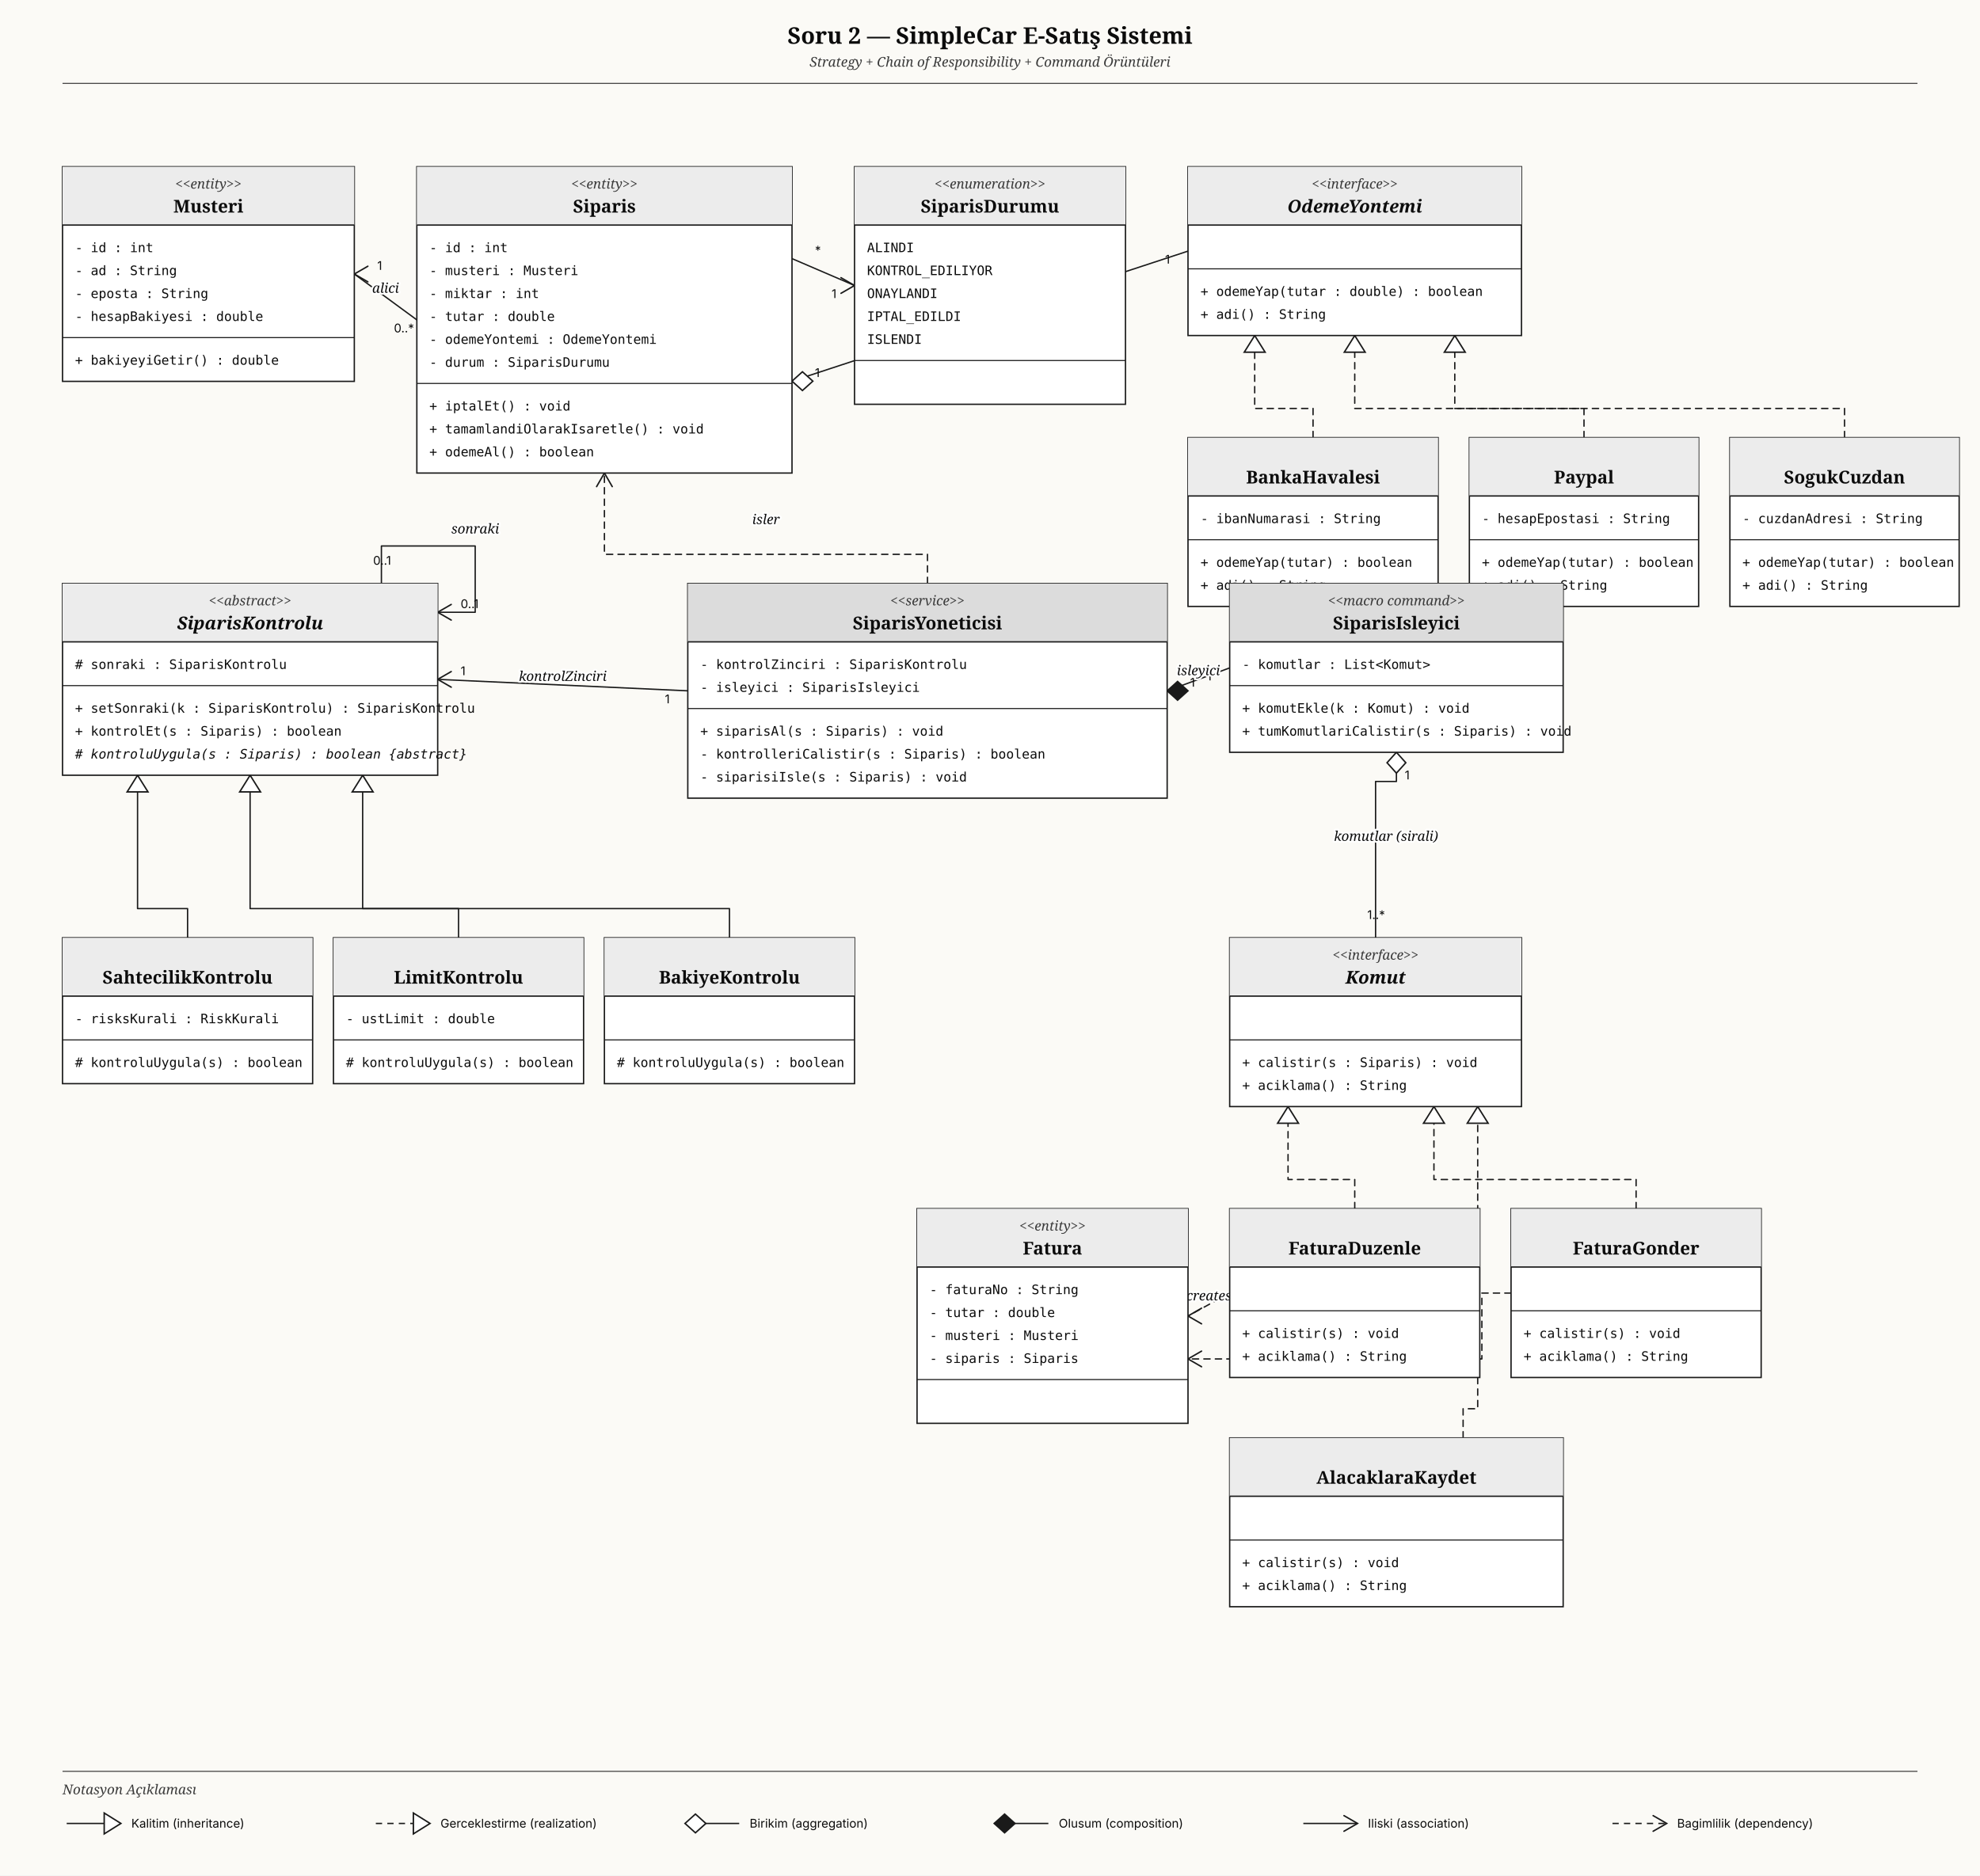
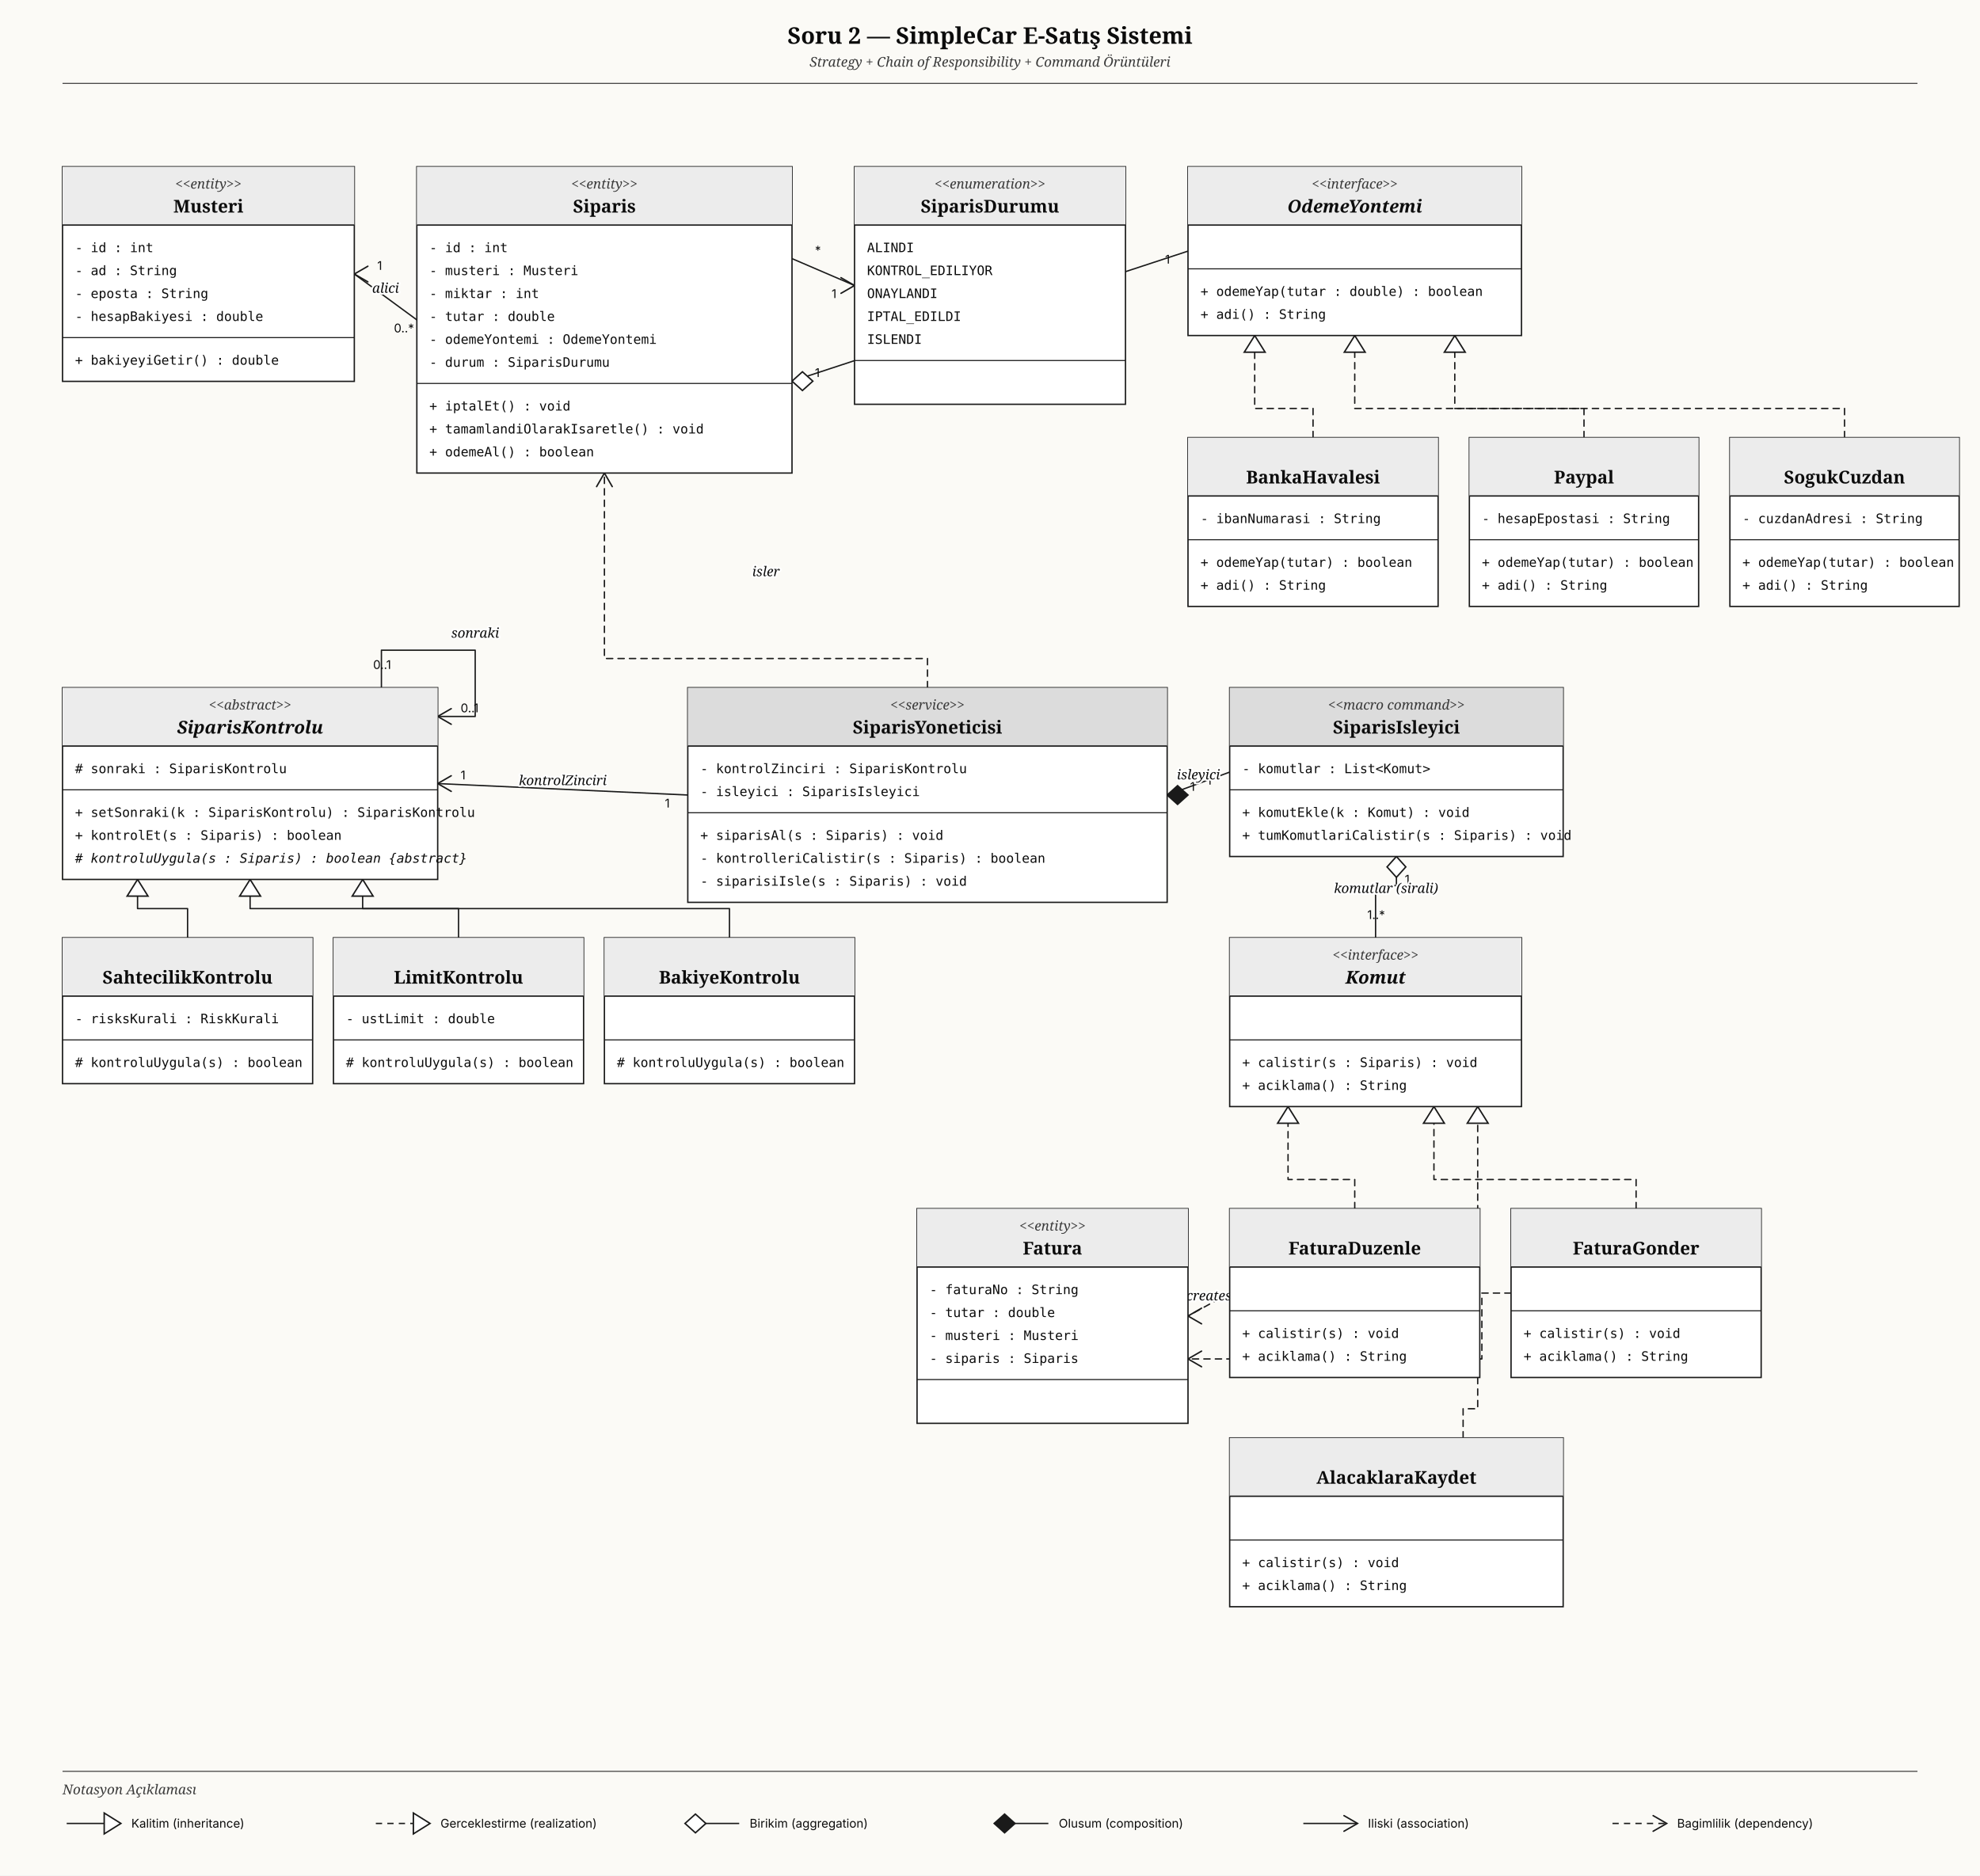
<svg xmlns="http://www.w3.org/2000/svg" viewBox="0 0 1900 1800" width="1900" height="1800">
  <rect width="1900" height="1800" fill="#fbfaf6" />
  <text x="950" y="42" text-anchor="middle" font-family="'EB Garamond','Georgia','Cambria',serif" font-size="22" font-weight="700" fill="#0c0c0c">
      Soru 2 — SimpleCar E-Satış Sistemi
    </text>
  <text x="950" y="64" text-anchor="middle" font-family="'EB Garamond','Georgia','Cambria',serif" font-size="13" font-style="italic" fill="#3a3a3a">
      Strategy + Chain of Responsibility + Command Örüntüleri
    </text>
  <line x1="60" y1="80" x2="1840" y2="80" stroke="#1a1a1a" stroke-width="0.8" />
  <g class="rel-association">
    <path d="M 400 307 L 340 263" fill="none" stroke="#1a1a1a" stroke-width="1.3" stroke-linejoin="round" stroke-linecap="round" />
    <polyline points="353,255.5 340,263 353,270.5" fill="none" stroke="#1a1a1a" stroke-width="1.4" stroke-linejoin="miter" stroke-linecap="round" />
    <text x="378" y="319" font-family="'Inter','Helvetica Neue','Segoe UI',Arial,sans-serif" font-size="11.5" fill="#0c0c0c">0..*</text>
    <text x="362" y="259" font-family="'Inter','Helvetica Neue','Segoe UI',Arial,sans-serif" font-size="11.5" fill="#0c0c0c">1</text>
    <g>
      <text x="370" y="281" text-anchor="middle" font-family="'EB Garamond','Georgia','Cambria',serif" font-size="13" font-style="italic" fill="#0c0c0c" paint-order="stroke" stroke="#ffffff" stroke-width="3.5" stroke-linejoin="round">
        alici
      </text>
    </g>
  </g>
  <g class="rel-association">
    <path d="M 760 248.2 L 820 274" fill="none" stroke="#1a1a1a" stroke-width="1.3" stroke-linejoin="round" stroke-linecap="round" />
    <polyline points="807,281.5 820,274 807,266.5" fill="none" stroke="#1a1a1a" stroke-width="1.4" stroke-linejoin="miter" stroke-linecap="round" />
    <text x="782" y="244.2" font-family="'Inter','Helvetica Neue','Segoe UI',Arial,sans-serif" font-size="11.5" fill="#0c0c0c">*</text>
    <text x="798" y="286" font-family="'Inter','Helvetica Neue','Segoe UI',Arial,sans-serif" font-size="11.5" fill="#0c0c0c">1</text>
  </g>
  <g class="rel-aggregation">
    <path d="M 760 365.8 L 1140 241" fill="none" stroke="#1a1a1a" stroke-width="1.3" stroke-linejoin="round" stroke-linecap="round" />
    <polygon points="760,365.8 770,356.8 780,365.8 770,374.8" fill="#ffffff" stroke="#1a1a1a" stroke-width="1.4" stroke-linejoin="miter" />
    <text x="782" y="361.8" font-family="'Inter','Helvetica Neue','Segoe UI',Arial,sans-serif" font-size="11.5" fill="#0c0c0c">1</text>
    <text x="1118" y="253" font-family="'Inter','Helvetica Neue','Segoe UI',Arial,sans-serif" font-size="11.5" fill="#0c0c0c">1</text>
    <g>
      <text x="950" y="299.4" text-anchor="middle" font-family="'EB Garamond','Georgia','Cambria',serif" font-size="13" font-style="italic" fill="#0c0c0c" paint-order="stroke" stroke="#ffffff" stroke-width="3.5" stroke-linejoin="round">
        odemeYontemi
      </text>
    </g>
  </g>
  <g class="rel-realization">
    <path d="M 1260 420 L 1260 392 L 1204 392 L 1204 350 L 1204 322" fill="none" stroke="#1a1a1a" stroke-width="1.3" stroke-dasharray="6,5" stroke-linejoin="round" stroke-linecap="round" />
    <polygon points="1204,322 1214,338 1194,338" fill="#ffffff" stroke="#1a1a1a" stroke-width="1.4" stroke-linejoin="miter" />
  </g>
  <g class="rel-realization">
    <path d="M 1520 420 L 1520 392 L 1300 392 L 1300 350 L 1300 322" fill="none" stroke="#1a1a1a" stroke-width="1.3" stroke-dasharray="6,5" stroke-linejoin="round" stroke-linecap="round" />
    <polygon points="1300,322 1310,338 1290,338" fill="#ffffff" stroke="#1a1a1a" stroke-width="1.4" stroke-linejoin="miter" />
  </g>
  <g class="rel-realization">
    <path d="M 1770 420 L 1770 392 L 1396 392 L 1396 350 L 1396 322" fill="none" stroke="#1a1a1a" stroke-width="1.3" stroke-dasharray="6,5" stroke-linejoin="round" stroke-linecap="round" />
    <polygon points="1396,322 1406,338 1386,338" fill="#ffffff" stroke="#1a1a1a" stroke-width="1.4" stroke-linejoin="miter" />
  </g>
  <g class="rel-association">
-     <path d="M 660 663 L 420 652" fill="none" stroke="#1a1a1a" stroke-width="1.3" stroke-linejoin="round" stroke-linecap="round" />
-     <polyline points="433,644.5 420,652 433,659.5" fill="none" stroke="#1a1a1a" stroke-width="1.4" stroke-linejoin="miter" stroke-linecap="round" />
-     <text x="638" y="675" font-family="'Inter','Helvetica Neue','Segoe UI',Arial,sans-serif" font-size="11.5" fill="#0c0c0c">1</text>
-     <text x="442" y="648" font-family="'Inter','Helvetica Neue','Segoe UI',Arial,sans-serif" font-size="11.5" fill="#0c0c0c">1</text>
-     <g>
-       <text x="540" y="653.5" text-anchor="middle" font-family="'EB Garamond','Georgia','Cambria',serif" font-size="13" font-style="italic" fill="#0c0c0c" paint-order="stroke" stroke="#ffffff" stroke-width="3.5" stroke-linejoin="round">
+     <path d="M 660 763 L 420 752" fill="none" stroke="#1a1a1a" stroke-width="1.3" stroke-linejoin="round" stroke-linecap="round" />
+     <polyline points="433,744.5 420,752 433,759.5" fill="none" stroke="#1a1a1a" stroke-width="1.4" stroke-linejoin="miter" stroke-linecap="round" />
+     <text x="638" y="775" font-family="'Inter','Helvetica Neue','Segoe UI',Arial,sans-serif" font-size="11.5" fill="#0c0c0c">1</text>
+     <text x="442" y="748" font-family="'Inter','Helvetica Neue','Segoe UI',Arial,sans-serif" font-size="11.5" fill="#0c0c0c">1</text>
+     <g>
+       <text x="540" y="753.5" text-anchor="middle" font-family="'EB Garamond','Georgia','Cambria',serif" font-size="13" font-style="italic" fill="#0c0c0c" paint-order="stroke" stroke="#ffffff" stroke-width="3.5" stroke-linejoin="round">
        kontrolZinciri
      </text>
    </g>
  </g>
  <g class="rel-composition">
-     <path d="M 1120 663 L 1180 641" fill="none" stroke="#1a1a1a" stroke-width="1.3" stroke-linejoin="round" stroke-linecap="round" />
-     <polygon points="1120,663 1130,654 1140,663 1130,672" fill="#1a1a1a" stroke="#1a1a1a" stroke-width="1.4" stroke-linejoin="miter" />
-     <text x="1142" y="659" font-family="'Inter','Helvetica Neue','Segoe UI',Arial,sans-serif" font-size="11.5" fill="#0c0c0c">1</text>
-     <text x="1158" y="653" font-family="'Inter','Helvetica Neue','Segoe UI',Arial,sans-serif" font-size="11.5" fill="#0c0c0c">1</text>
-     <g>
-       <text x="1150" y="648" text-anchor="middle" font-family="'EB Garamond','Georgia','Cambria',serif" font-size="13" font-style="italic" fill="#0c0c0c" paint-order="stroke" stroke="#ffffff" stroke-width="3.5" stroke-linejoin="round">
+     <path d="M 1120 763 L 1180 741" fill="none" stroke="#1a1a1a" stroke-width="1.3" stroke-linejoin="round" stroke-linecap="round" />
+     <polygon points="1120,763 1130,754 1140,763 1130,772" fill="#1a1a1a" stroke="#1a1a1a" stroke-width="1.4" stroke-linejoin="miter" />
+     <text x="1142" y="759" font-family="'Inter','Helvetica Neue','Segoe UI',Arial,sans-serif" font-size="11.5" fill="#0c0c0c">1</text>
+     <text x="1158" y="753" font-family="'Inter','Helvetica Neue','Segoe UI',Arial,sans-serif" font-size="11.5" fill="#0c0c0c">1</text>
+     <g>
+       <text x="1150" y="748" text-anchor="middle" font-family="'EB Garamond','Georgia','Cambria',serif" font-size="13" font-style="italic" fill="#0c0c0c" paint-order="stroke" stroke="#ffffff" stroke-width="3.5" stroke-linejoin="round">
        isleyici
      </text>
    </g>
  </g>
  <g class="rel-dependency">
-     <path d="M 890 560 L 890 532 L 580 532 L 580 482 L 580 454" fill="none" stroke="#1a1a1a" stroke-width="1.3" stroke-dasharray="6,5" stroke-linejoin="round" stroke-linecap="round" />
+     <path d="M 890 660 L 890 632 L 580 632 L 580 482 L 580 454" fill="none" stroke="#1a1a1a" stroke-width="1.3" stroke-dasharray="6,5" stroke-linejoin="round" stroke-linecap="round" />
    <polyline points="587.5,467 580,454 572.5,467" fill="none" stroke="#1a1a1a" stroke-width="1.4" stroke-linejoin="miter" stroke-linecap="round" />
    <g>
-       <text x="735" y="503" text-anchor="middle" font-family="'EB Garamond','Georgia','Cambria',serif" font-size="13" font-style="italic" fill="#0c0c0c" paint-order="stroke" stroke="#ffffff" stroke-width="3.5" stroke-linejoin="round">
+       <text x="735" y="553" text-anchor="middle" font-family="'EB Garamond','Georgia','Cambria',serif" font-size="13" font-style="italic" fill="#0c0c0c" paint-order="stroke" stroke="#ffffff" stroke-width="3.5" stroke-linejoin="round">
        isler
      </text>
    </g>
  </g>
  <g class="rel-association">
-     <path d="M 366 560 L 366 524 L 456 524 L 456 587.6 L 420 587.6" fill="none" stroke="#1a1a1a" stroke-width="1.3" stroke-linejoin="round" stroke-linecap="round" />
-     <polyline points="433,580.1 420,587.6 433,595.1" fill="none" stroke="#1a1a1a" stroke-width="1.4" stroke-linejoin="miter" stroke-linecap="round" />
-     <text x="358" y="542" font-family="'Inter','Helvetica Neue','Segoe UI',Arial,sans-serif" font-size="11.5" fill="#0c0c0c">0..1</text>
-     <text x="442" y="583.6" font-family="'Inter','Helvetica Neue','Segoe UI',Arial,sans-serif" font-size="11.5" fill="#0c0c0c">0..1</text>
-     <g>
-       <text x="456" y="512" text-anchor="middle" font-family="'EB Garamond','Georgia','Cambria',serif" font-size="13" font-style="italic" fill="#0c0c0c" paint-order="stroke" stroke="#ffffff" stroke-width="3.5" stroke-linejoin="round">
+     <path d="M 366 660 L 366 624 L 456 624 L 456 687.6 L 420 687.6" fill="none" stroke="#1a1a1a" stroke-width="1.3" stroke-linejoin="round" stroke-linecap="round" />
+     <polyline points="433,680.1 420,687.6 433,695.1" fill="none" stroke="#1a1a1a" stroke-width="1.4" stroke-linejoin="miter" stroke-linecap="round" />
+     <text x="358" y="642" font-family="'Inter','Helvetica Neue','Segoe UI',Arial,sans-serif" font-size="11.5" fill="#0c0c0c">0..1</text>
+     <text x="442" y="683.6" font-family="'Inter','Helvetica Neue','Segoe UI',Arial,sans-serif" font-size="11.5" fill="#0c0c0c">0..1</text>
+     <g>
+       <text x="456" y="612" text-anchor="middle" font-family="'EB Garamond','Georgia','Cambria',serif" font-size="13" font-style="italic" fill="#0c0c0c" paint-order="stroke" stroke="#ffffff" stroke-width="3.5" stroke-linejoin="round">
        sonraki
      </text>
    </g>
  </g>
  <g class="rel-inheritance">
-     <path d="M 180 900 L 180 872 L 132 872 L 132 772 L 132 744" fill="none" stroke="#1a1a1a" stroke-width="1.3" stroke-linejoin="round" stroke-linecap="round" />
-     <polygon points="132,744 142,760 122,760" fill="#ffffff" stroke="#1a1a1a" stroke-width="1.4" stroke-linejoin="miter" />
+     <path d="M 180 900 L 180 872 L 132 872 L 132 872 L 132 844" fill="none" stroke="#1a1a1a" stroke-width="1.3" stroke-linejoin="round" stroke-linecap="round" />
+     <polygon points="132,844 142,860 122,860" fill="#ffffff" stroke="#1a1a1a" stroke-width="1.4" stroke-linejoin="miter" />
  </g>
  <g class="rel-inheritance">
-     <path d="M 440 900 L 440 872 L 240 872 L 240 772 L 240 744" fill="none" stroke="#1a1a1a" stroke-width="1.3" stroke-linejoin="round" stroke-linecap="round" />
-     <polygon points="240,744 250,760 230,760" fill="#ffffff" stroke="#1a1a1a" stroke-width="1.4" stroke-linejoin="miter" />
+     <path d="M 440 900 L 440 872 L 240 872 L 240 872 L 240 844" fill="none" stroke="#1a1a1a" stroke-width="1.3" stroke-linejoin="round" stroke-linecap="round" />
+     <polygon points="240,844 250,860 230,860" fill="#ffffff" stroke="#1a1a1a" stroke-width="1.4" stroke-linejoin="miter" />
  </g>
  <g class="rel-inheritance">
-     <path d="M 700 900 L 700 872 L 348 872 L 348 772 L 348 744" fill="none" stroke="#1a1a1a" stroke-width="1.3" stroke-linejoin="round" stroke-linecap="round" />
-     <polygon points="348,744 358,760 338,760" fill="#ffffff" stroke="#1a1a1a" stroke-width="1.4" stroke-linejoin="miter" />
+     <path d="M 700 900 L 700 872 L 348 872 L 348 872 L 348 844" fill="none" stroke="#1a1a1a" stroke-width="1.3" stroke-linejoin="round" stroke-linecap="round" />
+     <polygon points="348,844 358,860 338,860" fill="#ffffff" stroke="#1a1a1a" stroke-width="1.4" stroke-linejoin="miter" />
  </g>
  <g class="rel-aggregation">
-     <path d="M 1340 722 L 1340 750 L 1320 750 L 1320 872 L 1320 900" fill="none" stroke="#1a1a1a" stroke-width="1.3" stroke-linejoin="round" stroke-linecap="round" />
-     <polygon points="1340,722 1349,732 1340,742 1331,732" fill="#ffffff" stroke="#1a1a1a" stroke-width="1.4" stroke-linejoin="miter" />
-     <text x="1348" y="748" font-family="'Inter','Helvetica Neue','Segoe UI',Arial,sans-serif" font-size="11.5" fill="#0c0c0c">1</text>
+     <path d="M 1340 822 L 1340 850 L 1320 850 L 1320 872 L 1320 900" fill="none" stroke="#1a1a1a" stroke-width="1.3" stroke-linejoin="round" stroke-linecap="round" />
+     <polygon points="1340,822 1349,832 1340,842 1331,832" fill="#ffffff" stroke="#1a1a1a" stroke-width="1.4" stroke-linejoin="miter" />
+     <text x="1348" y="848" font-family="'Inter','Helvetica Neue','Segoe UI',Arial,sans-serif" font-size="11.5" fill="#0c0c0c">1</text>
    <text x="1312" y="882" font-family="'Inter','Helvetica Neue','Segoe UI',Arial,sans-serif" font-size="11.5" fill="#0c0c0c">1..*</text>
    <g>
-       <text x="1330" y="807" text-anchor="middle" font-family="'EB Garamond','Georgia','Cambria',serif" font-size="13" font-style="italic" fill="#0c0c0c" paint-order="stroke" stroke="#ffffff" stroke-width="3.5" stroke-linejoin="round">
+       <text x="1330" y="857" text-anchor="middle" font-family="'EB Garamond','Georgia','Cambria',serif" font-size="13" font-style="italic" fill="#0c0c0c" paint-order="stroke" stroke="#ffffff" stroke-width="3.5" stroke-linejoin="round">
        komutlar (sirali)
      </text>
    </g>
  </g>
  <g class="rel-realization">
    <path d="M 1300 1160 L 1300 1132 L 1236 1132 L 1236 1090 L 1236 1062" fill="none" stroke="#1a1a1a" stroke-width="1.3" stroke-dasharray="6,5" stroke-linejoin="round" stroke-linecap="round" />
    <polygon points="1236,1062 1246,1078 1226,1078" fill="#ffffff" stroke="#1a1a1a" stroke-width="1.4" stroke-linejoin="miter" />
  </g>
  <g class="rel-realization">
    <path d="M 1570 1160 L 1570 1132 L 1376 1132 L 1376 1090 L 1376 1062" fill="none" stroke="#1a1a1a" stroke-width="1.3" stroke-dasharray="6,5" stroke-linejoin="round" stroke-linecap="round" />
    <polygon points="1376,1062 1386,1078 1366,1078" fill="#ffffff" stroke="#1a1a1a" stroke-width="1.4" stroke-linejoin="miter" />
  </g>
  <g class="rel-realization">
    <path d="M 1404 1380 L 1404 1352 L 1418 1352 L 1418 1090 L 1418 1062" fill="none" stroke="#1a1a1a" stroke-width="1.3" stroke-dasharray="6,5" stroke-linejoin="round" stroke-linecap="round" />
    <polygon points="1418,1062 1428,1078 1408,1078" fill="#ffffff" stroke="#1a1a1a" stroke-width="1.4" stroke-linejoin="miter" />
  </g>
  <g class="rel-dependency">
    <path d="M 1180 1241 L 1140 1263" fill="none" stroke="#1a1a1a" stroke-width="1.3" stroke-dasharray="6,5" stroke-linejoin="round" stroke-linecap="round" />
    <polyline points="1153,1255.5 1140,1263 1153,1270.5" fill="none" stroke="#1a1a1a" stroke-width="1.4" stroke-linejoin="miter" stroke-linecap="round" />
    <g>
      <text x="1160" y="1248" text-anchor="middle" font-family="'EB Garamond','Georgia','Cambria',serif" font-size="13" font-style="italic" fill="#0c0c0c" paint-order="stroke" stroke="#ffffff" stroke-width="3.5" stroke-linejoin="round">
        &lt;&lt;creates&gt;&gt;
      </text>
    </g>
  </g>
  <g class="rel-dependency">
    <path d="M 1450 1241 L 1422 1241 L 1422 1304.2 L 1168 1304.2 L 1140 1304.2" fill="none" stroke="#1a1a1a" stroke-width="1.3" stroke-dasharray="6,5" stroke-linejoin="round" stroke-linecap="round" />
    <polyline points="1153,1296.7 1140,1304.2 1153,1311.7" fill="none" stroke="#1a1a1a" stroke-width="1.4" stroke-linejoin="miter" stroke-linecap="round" />
    <g>
      <text x="1295" y="1268.6" text-anchor="middle" font-family="'EB Garamond','Georgia','Cambria',serif" font-size="13" font-style="italic" fill="#0c0c0c" paint-order="stroke" stroke="#ffffff" stroke-width="3.5" stroke-linejoin="round">
        &lt;&lt;uses&gt;&gt;
      </text>
    </g>
  </g>
  <g class="cls-Musteri">
    <rect x="60" y="160" width="280" height="206" fill="#ffffff" stroke="#1a1a1a" stroke-width="1.3" />
    <rect x="60" y="160" width="280" height="56" fill="#ececec" stroke="none" />
    <line x1="60" y1="216" x2="340" y2="216" stroke="#1a1a1a" stroke-width="1.3" />
    <text x="200" y="181" text-anchor="middle" font-family="'EB Garamond','Georgia','Cambria',serif" font-style="italic" font-size="13" fill="#3a3a3a">
      &lt;&lt;entity&gt;&gt;
    </text>
    <text x="200" y="204" text-anchor="middle" font-family="'EB Garamond','Georgia','Cambria',serif" font-weight="700" font-size="17" fill="#0c0c0c">
    Musteri
  </text>
    <text x="72" y="242" font-family="'JetBrains Mono','SFMono-Regular','Consolas',Menlo,monospace" font-size="12.5" fill="#0c0c0c">- id : int</text>
    <text x="72" y="264" font-family="'JetBrains Mono','SFMono-Regular','Consolas',Menlo,monospace" font-size="12.5" fill="#0c0c0c">- ad : String</text>
    <text x="72" y="286" font-family="'JetBrains Mono','SFMono-Regular','Consolas',Menlo,monospace" font-size="12.5" fill="#0c0c0c">- eposta : String</text>
    <text x="72" y="308" font-family="'JetBrains Mono','SFMono-Regular','Consolas',Menlo,monospace" font-size="12.5" fill="#0c0c0c">- hesapBakiyesi : double</text>
    <line x1="60" y1="324" x2="340" y2="324" stroke="#1a1a1a" stroke-width="1" />
    <text x="72" y="350" font-family="'JetBrains Mono','SFMono-Regular','Consolas',Menlo,monospace" font-size="12.5" fill="#0c0c0c">+ bakiyeyiGetir() : double</text>
  </g>
  <g class="cls-Siparis">
    <rect x="400" y="160" width="360" height="294" fill="#ffffff" stroke="#1a1a1a" stroke-width="1.3" />
    <rect x="400" y="160" width="360" height="56" fill="#ececec" stroke="none" />
    <line x1="400" y1="216" x2="760" y2="216" stroke="#1a1a1a" stroke-width="1.3" />
    <text x="580" y="181" text-anchor="middle" font-family="'EB Garamond','Georgia','Cambria',serif" font-style="italic" font-size="13" fill="#3a3a3a">
      &lt;&lt;entity&gt;&gt;
    </text>
    <text x="580" y="204" text-anchor="middle" font-family="'EB Garamond','Georgia','Cambria',serif" font-weight="700" font-size="17" fill="#0c0c0c">
    Siparis
  </text>
    <text x="412" y="242" font-family="'JetBrains Mono','SFMono-Regular','Consolas',Menlo,monospace" font-size="12.5" fill="#0c0c0c">- id : int</text>
    <text x="412" y="264" font-family="'JetBrains Mono','SFMono-Regular','Consolas',Menlo,monospace" font-size="12.5" fill="#0c0c0c">- musteri : Musteri</text>
    <text x="412" y="286" font-family="'JetBrains Mono','SFMono-Regular','Consolas',Menlo,monospace" font-size="12.5" fill="#0c0c0c">- miktar : int</text>
    <text x="412" y="308" font-family="'JetBrains Mono','SFMono-Regular','Consolas',Menlo,monospace" font-size="12.5" fill="#0c0c0c">- tutar : double</text>
    <text x="412" y="330" font-family="'JetBrains Mono','SFMono-Regular','Consolas',Menlo,monospace" font-size="12.5" fill="#0c0c0c">- odemeYontemi : OdemeYontemi</text>
    <text x="412" y="352" font-family="'JetBrains Mono','SFMono-Regular','Consolas',Menlo,monospace" font-size="12.5" fill="#0c0c0c">- durum : SiparisDurumu</text>
    <line x1="400" y1="368" x2="760" y2="368" stroke="#1a1a1a" stroke-width="1" />
    <text x="412" y="394" font-family="'JetBrains Mono','SFMono-Regular','Consolas',Menlo,monospace" font-size="12.5" fill="#0c0c0c">+ iptalEt() : void</text>
    <text x="412" y="416" font-family="'JetBrains Mono','SFMono-Regular','Consolas',Menlo,monospace" font-size="12.5" fill="#0c0c0c">+ tamamlandiOlarakIsaretle() : void</text>
    <text x="412" y="438" font-family="'JetBrains Mono','SFMono-Regular','Consolas',Menlo,monospace" font-size="12.5" fill="#0c0c0c">+ odemeAl() : boolean</text>
  </g>
  <g class="cls-SiparisDurumu">
    <rect x="820" y="160" width="260" height="228" fill="#ffffff" stroke="#1a1a1a" stroke-width="1.3" />
    <rect x="820" y="160" width="260" height="56" fill="#ececec" stroke="none" />
    <line x1="820" y1="216" x2="1080" y2="216" stroke="#1a1a1a" stroke-width="1.3" />
    <text x="950" y="181" text-anchor="middle" font-family="'EB Garamond','Georgia','Cambria',serif" font-style="italic" font-size="13" fill="#3a3a3a">
      &lt;&lt;enumeration&gt;&gt;
    </text>
    <text x="950" y="204" text-anchor="middle" font-family="'EB Garamond','Georgia','Cambria',serif" font-weight="700" font-size="17" fill="#0c0c0c">
    SiparisDurumu
  </text>
    <text x="832" y="242" font-family="'JetBrains Mono','SFMono-Regular','Consolas',Menlo,monospace" font-size="12.5" fill="#0c0c0c">ALINDI</text>
    <text x="832" y="264" font-family="'JetBrains Mono','SFMono-Regular','Consolas',Menlo,monospace" font-size="12.5" fill="#0c0c0c">KONTROL_EDILIYOR</text>
    <text x="832" y="286" font-family="'JetBrains Mono','SFMono-Regular','Consolas',Menlo,monospace" font-size="12.5" fill="#0c0c0c">ONAYLANDI</text>
    <text x="832" y="308" font-family="'JetBrains Mono','SFMono-Regular','Consolas',Menlo,monospace" font-size="12.5" fill="#0c0c0c">IPTAL_EDILDI</text>
    <text x="832" y="330" font-family="'JetBrains Mono','SFMono-Regular','Consolas',Menlo,monospace" font-size="12.5" fill="#0c0c0c">ISLENDI</text>
    <line x1="820" y1="346" x2="1080" y2="346" stroke="#1a1a1a" stroke-width="1" />
  </g>
  <g class="cls-OdemeYontemi">
    <rect x="1140" y="160" width="320" height="162" fill="#ffffff" stroke="#1a1a1a" stroke-width="1.3" />
    <rect x="1140" y="160" width="320" height="56" fill="#ececec" stroke="none" />
    <line x1="1140" y1="216" x2="1460" y2="216" stroke="#1a1a1a" stroke-width="1.3" />
    <text x="1300" y="181" text-anchor="middle" font-family="'EB Garamond','Georgia','Cambria',serif" font-style="italic" font-size="13" fill="#3a3a3a">
      &lt;&lt;interface&gt;&gt;
    </text>
    <text x="1300" y="204" text-anchor="middle" font-family="'EB Garamond','Georgia','Cambria',serif" font-weight="700" font-size="17" font-style="italic" fill="#0c0c0c">
    OdemeYontemi
  </text>
    <line x1="1140" y1="258" x2="1460" y2="258" stroke="#1a1a1a" stroke-width="1" />
    <text x="1152" y="284" font-family="'JetBrains Mono','SFMono-Regular','Consolas',Menlo,monospace" font-size="12.5" fill="#0c0c0c">+ odemeYap(tutar : double) : boolean</text>
    <text x="1152" y="306" font-family="'JetBrains Mono','SFMono-Regular','Consolas',Menlo,monospace" font-size="12.5" fill="#0c0c0c">+ adi() : String</text>
  </g>
  <g class="cls-BankaHavalesi">
    <rect x="1140" y="420" width="240" height="162" fill="#ffffff" stroke="#1a1a1a" stroke-width="1.3" />
    <rect x="1140" y="420" width="240" height="56" fill="#ececec" stroke="none" />
    <line x1="1140" y1="476" x2="1380" y2="476" stroke="#1a1a1a" stroke-width="1.3" />
    <text x="1260" y="464" text-anchor="middle" font-family="'EB Garamond','Georgia','Cambria',serif" font-weight="700" font-size="17" fill="#0c0c0c">
    BankaHavalesi
  </text>
    <text x="1152" y="502" font-family="'JetBrains Mono','SFMono-Regular','Consolas',Menlo,monospace" font-size="12.5" fill="#0c0c0c">- ibanNumarasi : String</text>
    <line x1="1140" y1="518" x2="1380" y2="518" stroke="#1a1a1a" stroke-width="1" />
    <text x="1152" y="544" font-family="'JetBrains Mono','SFMono-Regular','Consolas',Menlo,monospace" font-size="12.5" fill="#0c0c0c">+ odemeYap(tutar) : boolean</text>
    <text x="1152" y="566" font-family="'JetBrains Mono','SFMono-Regular','Consolas',Menlo,monospace" font-size="12.5" fill="#0c0c0c">+ adi() : String</text>
  </g>
  <g class="cls-Paypal">
    <rect x="1410" y="420" width="220" height="162" fill="#ffffff" stroke="#1a1a1a" stroke-width="1.3" />
    <rect x="1410" y="420" width="220" height="56" fill="#ececec" stroke="none" />
    <line x1="1410" y1="476" x2="1630" y2="476" stroke="#1a1a1a" stroke-width="1.3" />
    <text x="1520" y="464" text-anchor="middle" font-family="'EB Garamond','Georgia','Cambria',serif" font-weight="700" font-size="17" fill="#0c0c0c">
    Paypal
  </text>
    <text x="1422" y="502" font-family="'JetBrains Mono','SFMono-Regular','Consolas',Menlo,monospace" font-size="12.5" fill="#0c0c0c">- hesapEpostasi : String</text>
    <line x1="1410" y1="518" x2="1630" y2="518" stroke="#1a1a1a" stroke-width="1" />
    <text x="1422" y="544" font-family="'JetBrains Mono','SFMono-Regular','Consolas',Menlo,monospace" font-size="12.5" fill="#0c0c0c">+ odemeYap(tutar) : boolean</text>
    <text x="1422" y="566" font-family="'JetBrains Mono','SFMono-Regular','Consolas',Menlo,monospace" font-size="12.5" fill="#0c0c0c">+ adi() : String</text>
  </g>
  <g class="cls-SogukCuzdan">
    <rect x="1660" y="420" width="220" height="162" fill="#ffffff" stroke="#1a1a1a" stroke-width="1.3" />
    <rect x="1660" y="420" width="220" height="56" fill="#ececec" stroke="none" />
    <line x1="1660" y1="476" x2="1880" y2="476" stroke="#1a1a1a" stroke-width="1.3" />
    <text x="1770" y="464" text-anchor="middle" font-family="'EB Garamond','Georgia','Cambria',serif" font-weight="700" font-size="17" fill="#0c0c0c">
    SogukCuzdan
  </text>
    <text x="1672" y="502" font-family="'JetBrains Mono','SFMono-Regular','Consolas',Menlo,monospace" font-size="12.5" fill="#0c0c0c">- cuzdanAdresi : String</text>
    <line x1="1660" y1="518" x2="1880" y2="518" stroke="#1a1a1a" stroke-width="1" />
    <text x="1672" y="544" font-family="'JetBrains Mono','SFMono-Regular','Consolas',Menlo,monospace" font-size="12.5" fill="#0c0c0c">+ odemeYap(tutar) : boolean</text>
    <text x="1672" y="566" font-family="'JetBrains Mono','SFMono-Regular','Consolas',Menlo,monospace" font-size="12.5" fill="#0c0c0c">+ adi() : String</text>
  </g>
  <g class="cls-SiparisYoneticisi">
-     <rect x="660" y="560" width="460" height="206" fill="#ffffff" stroke="#1a1a1a" stroke-width="1.3" />
-     <rect x="660" y="560" width="460" height="56" fill="#dcdcdc" stroke="none" />
-     <line x1="660" y1="616" x2="1120" y2="616" stroke="#1a1a1a" stroke-width="1.3" />
-     <text x="890" y="581" text-anchor="middle" font-family="'EB Garamond','Georgia','Cambria',serif" font-style="italic" font-size="13" fill="#3a3a3a">
+     <rect x="660" y="660" width="460" height="206" fill="#ffffff" stroke="#1a1a1a" stroke-width="1.3" />
+     <rect x="660" y="660" width="460" height="56" fill="#dcdcdc" stroke="none" />
+     <line x1="660" y1="716" x2="1120" y2="716" stroke="#1a1a1a" stroke-width="1.3" />
+     <text x="890" y="681" text-anchor="middle" font-family="'EB Garamond','Georgia','Cambria',serif" font-style="italic" font-size="13" fill="#3a3a3a">
      &lt;&lt;service&gt;&gt;
    </text>
-     <text x="890" y="604" text-anchor="middle" font-family="'EB Garamond','Georgia','Cambria',serif" font-weight="700" font-size="17" fill="#0c0c0c">
+     <text x="890" y="704" text-anchor="middle" font-family="'EB Garamond','Georgia','Cambria',serif" font-weight="700" font-size="17" fill="#0c0c0c">
    SiparisYoneticisi
  </text>
-     <text x="672" y="642" font-family="'JetBrains Mono','SFMono-Regular','Consolas',Menlo,monospace" font-size="12.5" fill="#0c0c0c">- kontrolZinciri : SiparisKontrolu</text>
-     <text x="672" y="664" font-family="'JetBrains Mono','SFMono-Regular','Consolas',Menlo,monospace" font-size="12.5" fill="#0c0c0c">- isleyici : SiparisIsleyici</text>
-     <line x1="660" y1="680" x2="1120" y2="680" stroke="#1a1a1a" stroke-width="1" />
-     <text x="672" y="706" font-family="'JetBrains Mono','SFMono-Regular','Consolas',Menlo,monospace" font-size="12.5" fill="#0c0c0c">+ siparisAl(s : Siparis) : void</text>
-     <text x="672" y="728" font-family="'JetBrains Mono','SFMono-Regular','Consolas',Menlo,monospace" font-size="12.5" fill="#0c0c0c">- kontrolleriCalistir(s : Siparis) : boolean</text>
-     <text x="672" y="750" font-family="'JetBrains Mono','SFMono-Regular','Consolas',Menlo,monospace" font-size="12.5" fill="#0c0c0c">- siparisiIsle(s : Siparis) : void</text>
+     <text x="672" y="742" font-family="'JetBrains Mono','SFMono-Regular','Consolas',Menlo,monospace" font-size="12.5" fill="#0c0c0c">- kontrolZinciri : SiparisKontrolu</text>
+     <text x="672" y="764" font-family="'JetBrains Mono','SFMono-Regular','Consolas',Menlo,monospace" font-size="12.5" fill="#0c0c0c">- isleyici : SiparisIsleyici</text>
+     <line x1="660" y1="780" x2="1120" y2="780" stroke="#1a1a1a" stroke-width="1" />
+     <text x="672" y="806" font-family="'JetBrains Mono','SFMono-Regular','Consolas',Menlo,monospace" font-size="12.5" fill="#0c0c0c">+ siparisAl(s : Siparis) : void</text>
+     <text x="672" y="828" font-family="'JetBrains Mono','SFMono-Regular','Consolas',Menlo,monospace" font-size="12.5" fill="#0c0c0c">- kontrolleriCalistir(s : Siparis) : boolean</text>
+     <text x="672" y="850" font-family="'JetBrains Mono','SFMono-Regular','Consolas',Menlo,monospace" font-size="12.5" fill="#0c0c0c">- siparisiIsle(s : Siparis) : void</text>
  </g>
  <g class="cls-SiparisKontrolu">
-     <rect x="60" y="560" width="360" height="184" fill="#ffffff" stroke="#1a1a1a" stroke-width="1.3" />
-     <rect x="60" y="560" width="360" height="56" fill="#ececec" stroke="none" />
-     <line x1="60" y1="616" x2="420" y2="616" stroke="#1a1a1a" stroke-width="1.3" />
-     <text x="240" y="581" text-anchor="middle" font-family="'EB Garamond','Georgia','Cambria',serif" font-style="italic" font-size="13" fill="#3a3a3a">
+     <rect x="60" y="660" width="360" height="184" fill="#ffffff" stroke="#1a1a1a" stroke-width="1.3" />
+     <rect x="60" y="660" width="360" height="56" fill="#ececec" stroke="none" />
+     <line x1="60" y1="716" x2="420" y2="716" stroke="#1a1a1a" stroke-width="1.3" />
+     <text x="240" y="681" text-anchor="middle" font-family="'EB Garamond','Georgia','Cambria',serif" font-style="italic" font-size="13" fill="#3a3a3a">
      &lt;&lt;abstract&gt;&gt;
    </text>
-     <text x="240" y="604" text-anchor="middle" font-family="'EB Garamond','Georgia','Cambria',serif" font-weight="700" font-size="17" font-style="italic" fill="#0c0c0c">
+     <text x="240" y="704" text-anchor="middle" font-family="'EB Garamond','Georgia','Cambria',serif" font-weight="700" font-size="17" font-style="italic" fill="#0c0c0c">
    SiparisKontrolu
  </text>
-     <text x="72" y="642" font-family="'JetBrains Mono','SFMono-Regular','Consolas',Menlo,monospace" font-size="12.5" fill="#0c0c0c"># sonraki : SiparisKontrolu</text>
-     <line x1="60" y1="658" x2="420" y2="658" stroke="#1a1a1a" stroke-width="1" />
-     <text x="72" y="684" font-family="'JetBrains Mono','SFMono-Regular','Consolas',Menlo,monospace" font-size="12.5" fill="#0c0c0c">+ setSonraki(k : SiparisKontrolu) : SiparisKontrolu</text>
-     <text x="72" y="706" font-family="'JetBrains Mono','SFMono-Regular','Consolas',Menlo,monospace" font-size="12.5" fill="#0c0c0c">+ kontrolEt(s : Siparis) : boolean</text>
-     <text x="72" y="728" font-family="'JetBrains Mono','SFMono-Regular','Consolas',Menlo,monospace" font-size="12.5" font-style="italic" fill="#0c0c0c"># kontroluUygula(s : Siparis) : boolean  {abstract}</text>
+     <text x="72" y="742" font-family="'JetBrains Mono','SFMono-Regular','Consolas',Menlo,monospace" font-size="12.5" fill="#0c0c0c"># sonraki : SiparisKontrolu</text>
+     <line x1="60" y1="758" x2="420" y2="758" stroke="#1a1a1a" stroke-width="1" />
+     <text x="72" y="784" font-family="'JetBrains Mono','SFMono-Regular','Consolas',Menlo,monospace" font-size="12.5" fill="#0c0c0c">+ setSonraki(k : SiparisKontrolu) : SiparisKontrolu</text>
+     <text x="72" y="806" font-family="'JetBrains Mono','SFMono-Regular','Consolas',Menlo,monospace" font-size="12.5" fill="#0c0c0c">+ kontrolEt(s : Siparis) : boolean</text>
+     <text x="72" y="828" font-family="'JetBrains Mono','SFMono-Regular','Consolas',Menlo,monospace" font-size="12.5" font-style="italic" fill="#0c0c0c"># kontroluUygula(s : Siparis) : boolean  {abstract}</text>
  </g>
  <g class="cls-SahtecilikKontrolu">
    <rect x="60" y="900" width="240" height="140" fill="#ffffff" stroke="#1a1a1a" stroke-width="1.3" />
    <rect x="60" y="900" width="240" height="56" fill="#ececec" stroke="none" />
    <line x1="60" y1="956" x2="300" y2="956" stroke="#1a1a1a" stroke-width="1.3" />
    <text x="180" y="944" text-anchor="middle" font-family="'EB Garamond','Georgia','Cambria',serif" font-weight="700" font-size="17" fill="#0c0c0c">
    SahtecilikKontrolu
  </text>
    <text x="72" y="982" font-family="'JetBrains Mono','SFMono-Regular','Consolas',Menlo,monospace" font-size="12.5" fill="#0c0c0c">- risksKurali : RiskKurali</text>
    <line x1="60" y1="998" x2="300" y2="998" stroke="#1a1a1a" stroke-width="1" />
    <text x="72" y="1024" font-family="'JetBrains Mono','SFMono-Regular','Consolas',Menlo,monospace" font-size="12.5" fill="#0c0c0c"># kontroluUygula(s) : boolean</text>
  </g>
  <g class="cls-LimitKontrolu">
    <rect x="320" y="900" width="240" height="140" fill="#ffffff" stroke="#1a1a1a" stroke-width="1.3" />
    <rect x="320" y="900" width="240" height="56" fill="#ececec" stroke="none" />
    <line x1="320" y1="956" x2="560" y2="956" stroke="#1a1a1a" stroke-width="1.3" />
    <text x="440" y="944" text-anchor="middle" font-family="'EB Garamond','Georgia','Cambria',serif" font-weight="700" font-size="17" fill="#0c0c0c">
    LimitKontrolu
  </text>
    <text x="332" y="982" font-family="'JetBrains Mono','SFMono-Regular','Consolas',Menlo,monospace" font-size="12.5" fill="#0c0c0c">- ustLimit : double</text>
    <line x1="320" y1="998" x2="560" y2="998" stroke="#1a1a1a" stroke-width="1" />
    <text x="332" y="1024" font-family="'JetBrains Mono','SFMono-Regular','Consolas',Menlo,monospace" font-size="12.5" fill="#0c0c0c"># kontroluUygula(s) : boolean</text>
  </g>
  <g class="cls-BakiyeKontrolu">
    <rect x="580" y="900" width="240" height="140" fill="#ffffff" stroke="#1a1a1a" stroke-width="1.3" />
    <rect x="580" y="900" width="240" height="56" fill="#ececec" stroke="none" />
    <line x1="580" y1="956" x2="820" y2="956" stroke="#1a1a1a" stroke-width="1.3" />
    <text x="700" y="944" text-anchor="middle" font-family="'EB Garamond','Georgia','Cambria',serif" font-weight="700" font-size="17" fill="#0c0c0c">
    BakiyeKontrolu
  </text>
    <line x1="580" y1="998" x2="820" y2="998" stroke="#1a1a1a" stroke-width="1" />
    <text x="592" y="1024" font-family="'JetBrains Mono','SFMono-Regular','Consolas',Menlo,monospace" font-size="12.5" fill="#0c0c0c"># kontroluUygula(s) : boolean</text>
  </g>
  <g class="cls-Komut">
    <rect x="1180" y="900" width="280" height="162" fill="#ffffff" stroke="#1a1a1a" stroke-width="1.3" />
    <rect x="1180" y="900" width="280" height="56" fill="#ececec" stroke="none" />
    <line x1="1180" y1="956" x2="1460" y2="956" stroke="#1a1a1a" stroke-width="1.3" />
    <text x="1320" y="921" text-anchor="middle" font-family="'EB Garamond','Georgia','Cambria',serif" font-style="italic" font-size="13" fill="#3a3a3a">
      &lt;&lt;interface&gt;&gt;
    </text>
    <text x="1320" y="944" text-anchor="middle" font-family="'EB Garamond','Georgia','Cambria',serif" font-weight="700" font-size="17" font-style="italic" fill="#0c0c0c">
    Komut
  </text>
    <line x1="1180" y1="998" x2="1460" y2="998" stroke="#1a1a1a" stroke-width="1" />
    <text x="1192" y="1024" font-family="'JetBrains Mono','SFMono-Regular','Consolas',Menlo,monospace" font-size="12.5" fill="#0c0c0c">+ calistir(s : Siparis) : void</text>
    <text x="1192" y="1046" font-family="'JetBrains Mono','SFMono-Regular','Consolas',Menlo,monospace" font-size="12.5" fill="#0c0c0c">+ aciklama() : String</text>
  </g>
  <g class="cls-SiparisIsleyici">
-     <rect x="1180" y="560" width="320" height="162" fill="#ffffff" stroke="#1a1a1a" stroke-width="1.3" />
-     <rect x="1180" y="560" width="320" height="56" fill="#dcdcdc" stroke="none" />
-     <line x1="1180" y1="616" x2="1500" y2="616" stroke="#1a1a1a" stroke-width="1.3" />
-     <text x="1340" y="581" text-anchor="middle" font-family="'EB Garamond','Georgia','Cambria',serif" font-style="italic" font-size="13" fill="#3a3a3a">
+     <rect x="1180" y="660" width="320" height="162" fill="#ffffff" stroke="#1a1a1a" stroke-width="1.3" />
+     <rect x="1180" y="660" width="320" height="56" fill="#dcdcdc" stroke="none" />
+     <line x1="1180" y1="716" x2="1500" y2="716" stroke="#1a1a1a" stroke-width="1.3" />
+     <text x="1340" y="681" text-anchor="middle" font-family="'EB Garamond','Georgia','Cambria',serif" font-style="italic" font-size="13" fill="#3a3a3a">
      &lt;&lt;macro command&gt;&gt;
    </text>
-     <text x="1340" y="604" text-anchor="middle" font-family="'EB Garamond','Georgia','Cambria',serif" font-weight="700" font-size="17" fill="#0c0c0c">
+     <text x="1340" y="704" text-anchor="middle" font-family="'EB Garamond','Georgia','Cambria',serif" font-weight="700" font-size="17" fill="#0c0c0c">
    SiparisIsleyici
  </text>
-     <text x="1192" y="642" font-family="'JetBrains Mono','SFMono-Regular','Consolas',Menlo,monospace" font-size="12.5" fill="#0c0c0c">- komutlar : List&lt;Komut&gt;</text>
-     <line x1="1180" y1="658" x2="1500" y2="658" stroke="#1a1a1a" stroke-width="1" />
-     <text x="1192" y="684" font-family="'JetBrains Mono','SFMono-Regular','Consolas',Menlo,monospace" font-size="12.5" fill="#0c0c0c">+ komutEkle(k : Komut) : void</text>
-     <text x="1192" y="706" font-family="'JetBrains Mono','SFMono-Regular','Consolas',Menlo,monospace" font-size="12.5" fill="#0c0c0c">+ tumKomutlariCalistir(s : Siparis) : void</text>
+     <text x="1192" y="742" font-family="'JetBrains Mono','SFMono-Regular','Consolas',Menlo,monospace" font-size="12.5" fill="#0c0c0c">- komutlar : List&lt;Komut&gt;</text>
+     <line x1="1180" y1="758" x2="1500" y2="758" stroke="#1a1a1a" stroke-width="1" />
+     <text x="1192" y="784" font-family="'JetBrains Mono','SFMono-Regular','Consolas',Menlo,monospace" font-size="12.5" fill="#0c0c0c">+ komutEkle(k : Komut) : void</text>
+     <text x="1192" y="806" font-family="'JetBrains Mono','SFMono-Regular','Consolas',Menlo,monospace" font-size="12.5" fill="#0c0c0c">+ tumKomutlariCalistir(s : Siparis) : void</text>
  </g>
  <g class="cls-FaturaDuzenle">
    <rect x="1180" y="1160" width="240" height="162" fill="#ffffff" stroke="#1a1a1a" stroke-width="1.3" />
    <rect x="1180" y="1160" width="240" height="56" fill="#ececec" stroke="none" />
    <line x1="1180" y1="1216" x2="1420" y2="1216" stroke="#1a1a1a" stroke-width="1.3" />
    <text x="1300" y="1204" text-anchor="middle" font-family="'EB Garamond','Georgia','Cambria',serif" font-weight="700" font-size="17" fill="#0c0c0c">
    FaturaDuzenle
  </text>
    <line x1="1180" y1="1258" x2="1420" y2="1258" stroke="#1a1a1a" stroke-width="1" />
    <text x="1192" y="1284" font-family="'JetBrains Mono','SFMono-Regular','Consolas',Menlo,monospace" font-size="12.5" fill="#0c0c0c">+ calistir(s) : void</text>
    <text x="1192" y="1306" font-family="'JetBrains Mono','SFMono-Regular','Consolas',Menlo,monospace" font-size="12.5" fill="#0c0c0c">+ aciklama() : String</text>
  </g>
  <g class="cls-FaturaGonder">
    <rect x="1450" y="1160" width="240" height="162" fill="#ffffff" stroke="#1a1a1a" stroke-width="1.3" />
    <rect x="1450" y="1160" width="240" height="56" fill="#ececec" stroke="none" />
    <line x1="1450" y1="1216" x2="1690" y2="1216" stroke="#1a1a1a" stroke-width="1.3" />
    <text x="1570" y="1204" text-anchor="middle" font-family="'EB Garamond','Georgia','Cambria',serif" font-weight="700" font-size="17" fill="#0c0c0c">
    FaturaGonder
  </text>
    <line x1="1450" y1="1258" x2="1690" y2="1258" stroke="#1a1a1a" stroke-width="1" />
    <text x="1462" y="1284" font-family="'JetBrains Mono','SFMono-Regular','Consolas',Menlo,monospace" font-size="12.5" fill="#0c0c0c">+ calistir(s) : void</text>
    <text x="1462" y="1306" font-family="'JetBrains Mono','SFMono-Regular','Consolas',Menlo,monospace" font-size="12.5" fill="#0c0c0c">+ aciklama() : String</text>
  </g>
  <g class="cls-AlacaklaraKaydet">
    <rect x="1180" y="1380" width="320" height="162" fill="#ffffff" stroke="#1a1a1a" stroke-width="1.3" />
    <rect x="1180" y="1380" width="320" height="56" fill="#ececec" stroke="none" />
    <line x1="1180" y1="1436" x2="1500" y2="1436" stroke="#1a1a1a" stroke-width="1.3" />
    <text x="1340" y="1424" text-anchor="middle" font-family="'EB Garamond','Georgia','Cambria',serif" font-weight="700" font-size="17" fill="#0c0c0c">
    AlacaklaraKaydet
  </text>
    <line x1="1180" y1="1478" x2="1500" y2="1478" stroke="#1a1a1a" stroke-width="1" />
    <text x="1192" y="1504" font-family="'JetBrains Mono','SFMono-Regular','Consolas',Menlo,monospace" font-size="12.5" fill="#0c0c0c">+ calistir(s) : void</text>
    <text x="1192" y="1526" font-family="'JetBrains Mono','SFMono-Regular','Consolas',Menlo,monospace" font-size="12.5" fill="#0c0c0c">+ aciklama() : String</text>
  </g>
  <g class="cls-Fatura">
    <rect x="880" y="1160" width="260" height="206" fill="#ffffff" stroke="#1a1a1a" stroke-width="1.3" />
    <rect x="880" y="1160" width="260" height="56" fill="#ececec" stroke="none" />
    <line x1="880" y1="1216" x2="1140" y2="1216" stroke="#1a1a1a" stroke-width="1.3" />
    <text x="1010" y="1181" text-anchor="middle" font-family="'EB Garamond','Georgia','Cambria',serif" font-style="italic" font-size="13" fill="#3a3a3a">
      &lt;&lt;entity&gt;&gt;
    </text>
    <text x="1010" y="1204" text-anchor="middle" font-family="'EB Garamond','Georgia','Cambria',serif" font-weight="700" font-size="17" fill="#0c0c0c">
    Fatura
  </text>
    <text x="892" y="1242" font-family="'JetBrains Mono','SFMono-Regular','Consolas',Menlo,monospace" font-size="12.5" fill="#0c0c0c">- faturaNo : String</text>
    <text x="892" y="1264" font-family="'JetBrains Mono','SFMono-Regular','Consolas',Menlo,monospace" font-size="12.5" fill="#0c0c0c">- tutar : double</text>
    <text x="892" y="1286" font-family="'JetBrains Mono','SFMono-Regular','Consolas',Menlo,monospace" font-size="12.5" fill="#0c0c0c">- musteri : Musteri</text>
    <text x="892" y="1308" font-family="'JetBrains Mono','SFMono-Regular','Consolas',Menlo,monospace" font-size="12.5" fill="#0c0c0c">- siparis : Siparis</text>
    <line x1="880" y1="1324" x2="1140" y2="1324" stroke="#1a1a1a" stroke-width="1" />
  </g>
  <g>
    <line x1="60" y1="1700" x2="1840" y2="1700" stroke="#1a1a1a" stroke-width="0.8" />
    <text x="60" y="1722" font-family="'EB Garamond','Georgia','Cambria',serif" font-size="13" font-style="italic" fill="#3a3a3a">Notasyon Açıklaması</text>
    <line x1="64" y1="1750" x2="116" y2="1750" stroke="#1a1a1a" stroke-width="1.3" />
    <polygon points="116,1750 100,1760 100,1740" fill="#ffffff" stroke="#1a1a1a" stroke-width="1.4" stroke-linejoin="miter" />
    <text x="126" y="1754" font-family="'Inter','Helvetica Neue','Segoe UI',Arial,sans-serif" font-size="11.5" fill="#0c0c0c">Kalitim (inheritance)</text>
    <line x1="360.667" y1="1750" x2="412.667" y2="1750" stroke="#1a1a1a" stroke-width="1.3" stroke-dasharray="6,5" />
    <polygon points="412.667,1750 396.667,1760 396.667,1740" fill="#ffffff" stroke="#1a1a1a" stroke-width="1.4" stroke-linejoin="miter" />
    <text x="422.667" y="1754" font-family="'Inter','Helvetica Neue','Segoe UI',Arial,sans-serif" font-size="11.5" fill="#0c0c0c">Gerceklestirme (realization)</text>
    <line x1="657.333" y1="1750" x2="709.333" y2="1750" stroke="#1a1a1a" stroke-width="1.3" />
    <polygon points="657.333,1750 667.333,1741 677.333,1750 667.333,1759" fill="#ffffff" stroke="#1a1a1a" stroke-width="1.4" stroke-linejoin="miter" />
    <text x="719.333" y="1754" font-family="'Inter','Helvetica Neue','Segoe UI',Arial,sans-serif" font-size="11.5" fill="#0c0c0c">Birikim (aggregation)</text>
    <line x1="954" y1="1750" x2="1006" y2="1750" stroke="#1a1a1a" stroke-width="1.3" />
    <polygon points="954,1750 964,1741 974,1750 964,1759" fill="#1a1a1a" stroke="#1a1a1a" stroke-width="1.4" stroke-linejoin="miter" />
    <text x="1016" y="1754" font-family="'Inter','Helvetica Neue','Segoe UI',Arial,sans-serif" font-size="11.5" fill="#0c0c0c">Olusum (composition)</text>
    <line x1="1250.667" y1="1750" x2="1302.667" y2="1750" stroke="#1a1a1a" stroke-width="1.3" />
    <polyline points="1289.667,1757.5 1302.667,1750 1289.667,1742.5" fill="none" stroke="#1a1a1a" stroke-width="1.4" stroke-linejoin="miter" stroke-linecap="round" />
    <text x="1312.667" y="1754" font-family="'Inter','Helvetica Neue','Segoe UI',Arial,sans-serif" font-size="11.5" fill="#0c0c0c">Iliski (association)</text>
    <line x1="1547.333" y1="1750" x2="1599.333" y2="1750" stroke="#1a1a1a" stroke-width="1.3" stroke-dasharray="6,5" />
    <polyline points="1586.333,1757.5 1599.333,1750 1586.333,1742.5" fill="none" stroke="#1a1a1a" stroke-width="1.4" stroke-linejoin="miter" stroke-linecap="round" />
    <text x="1609.333" y="1754" font-family="'Inter','Helvetica Neue','Segoe UI',Arial,sans-serif" font-size="11.5" fill="#0c0c0c">Bagimlilik (dependency)</text>
  </g>
</svg>
